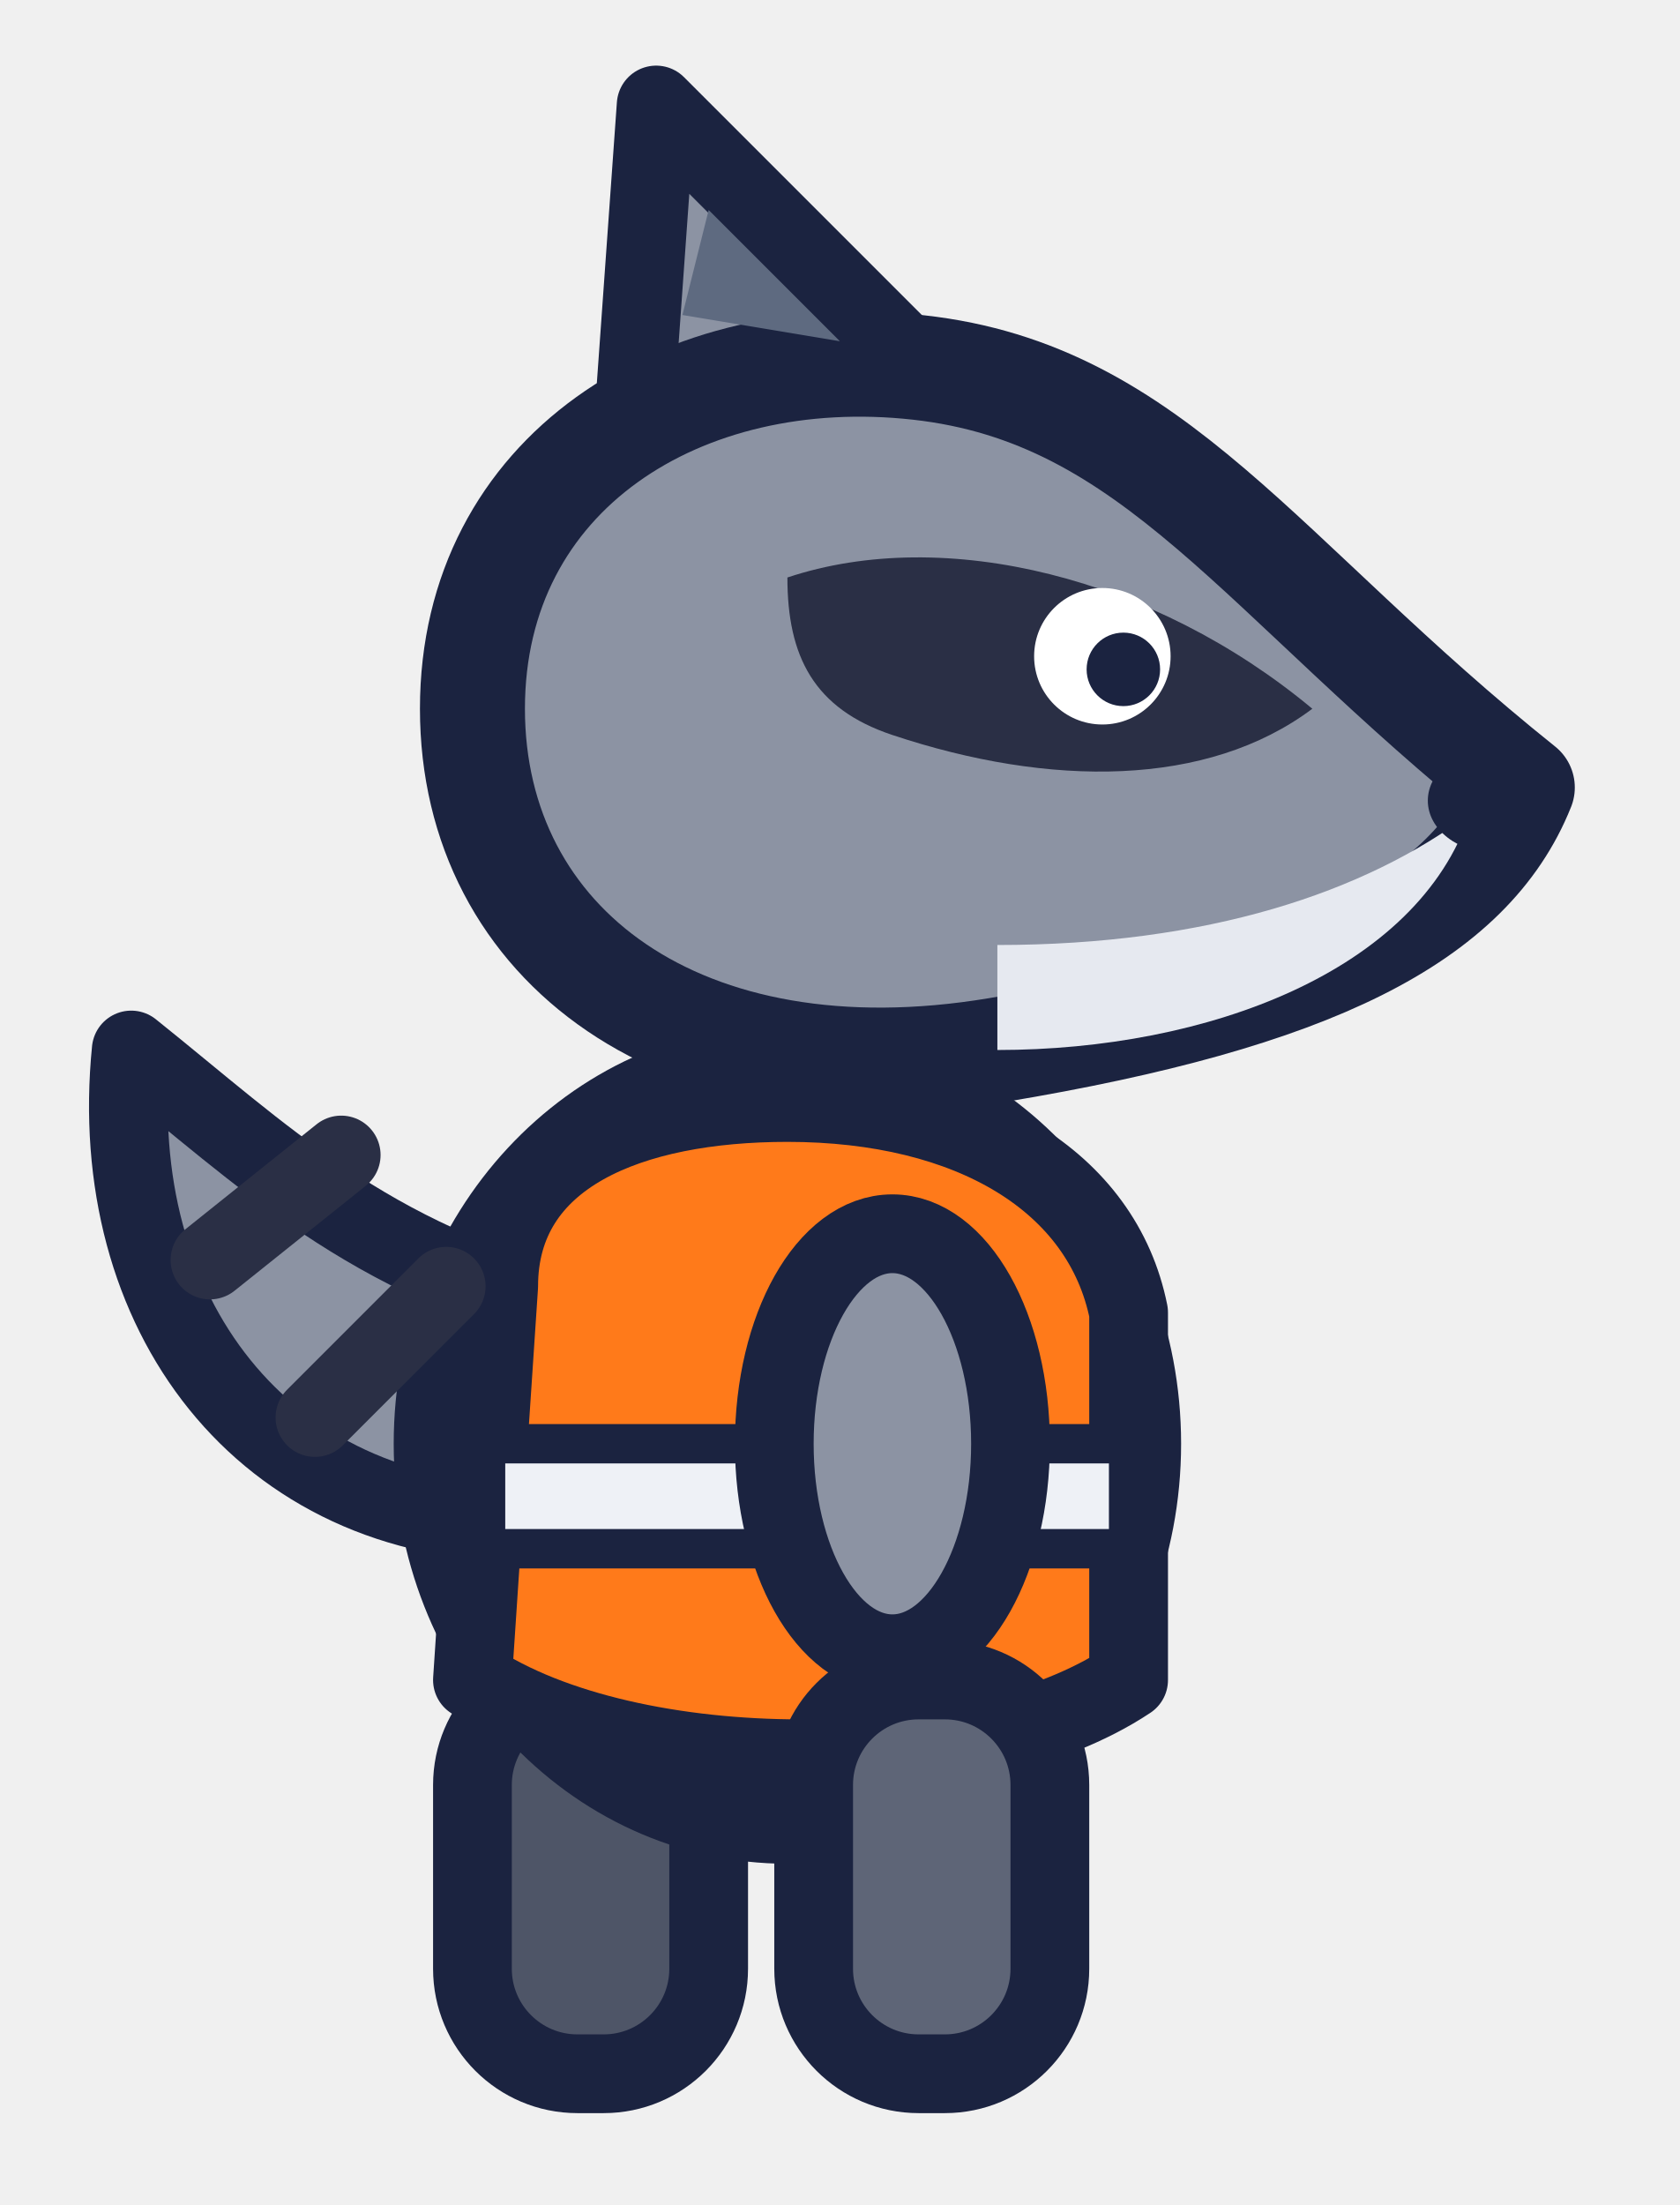
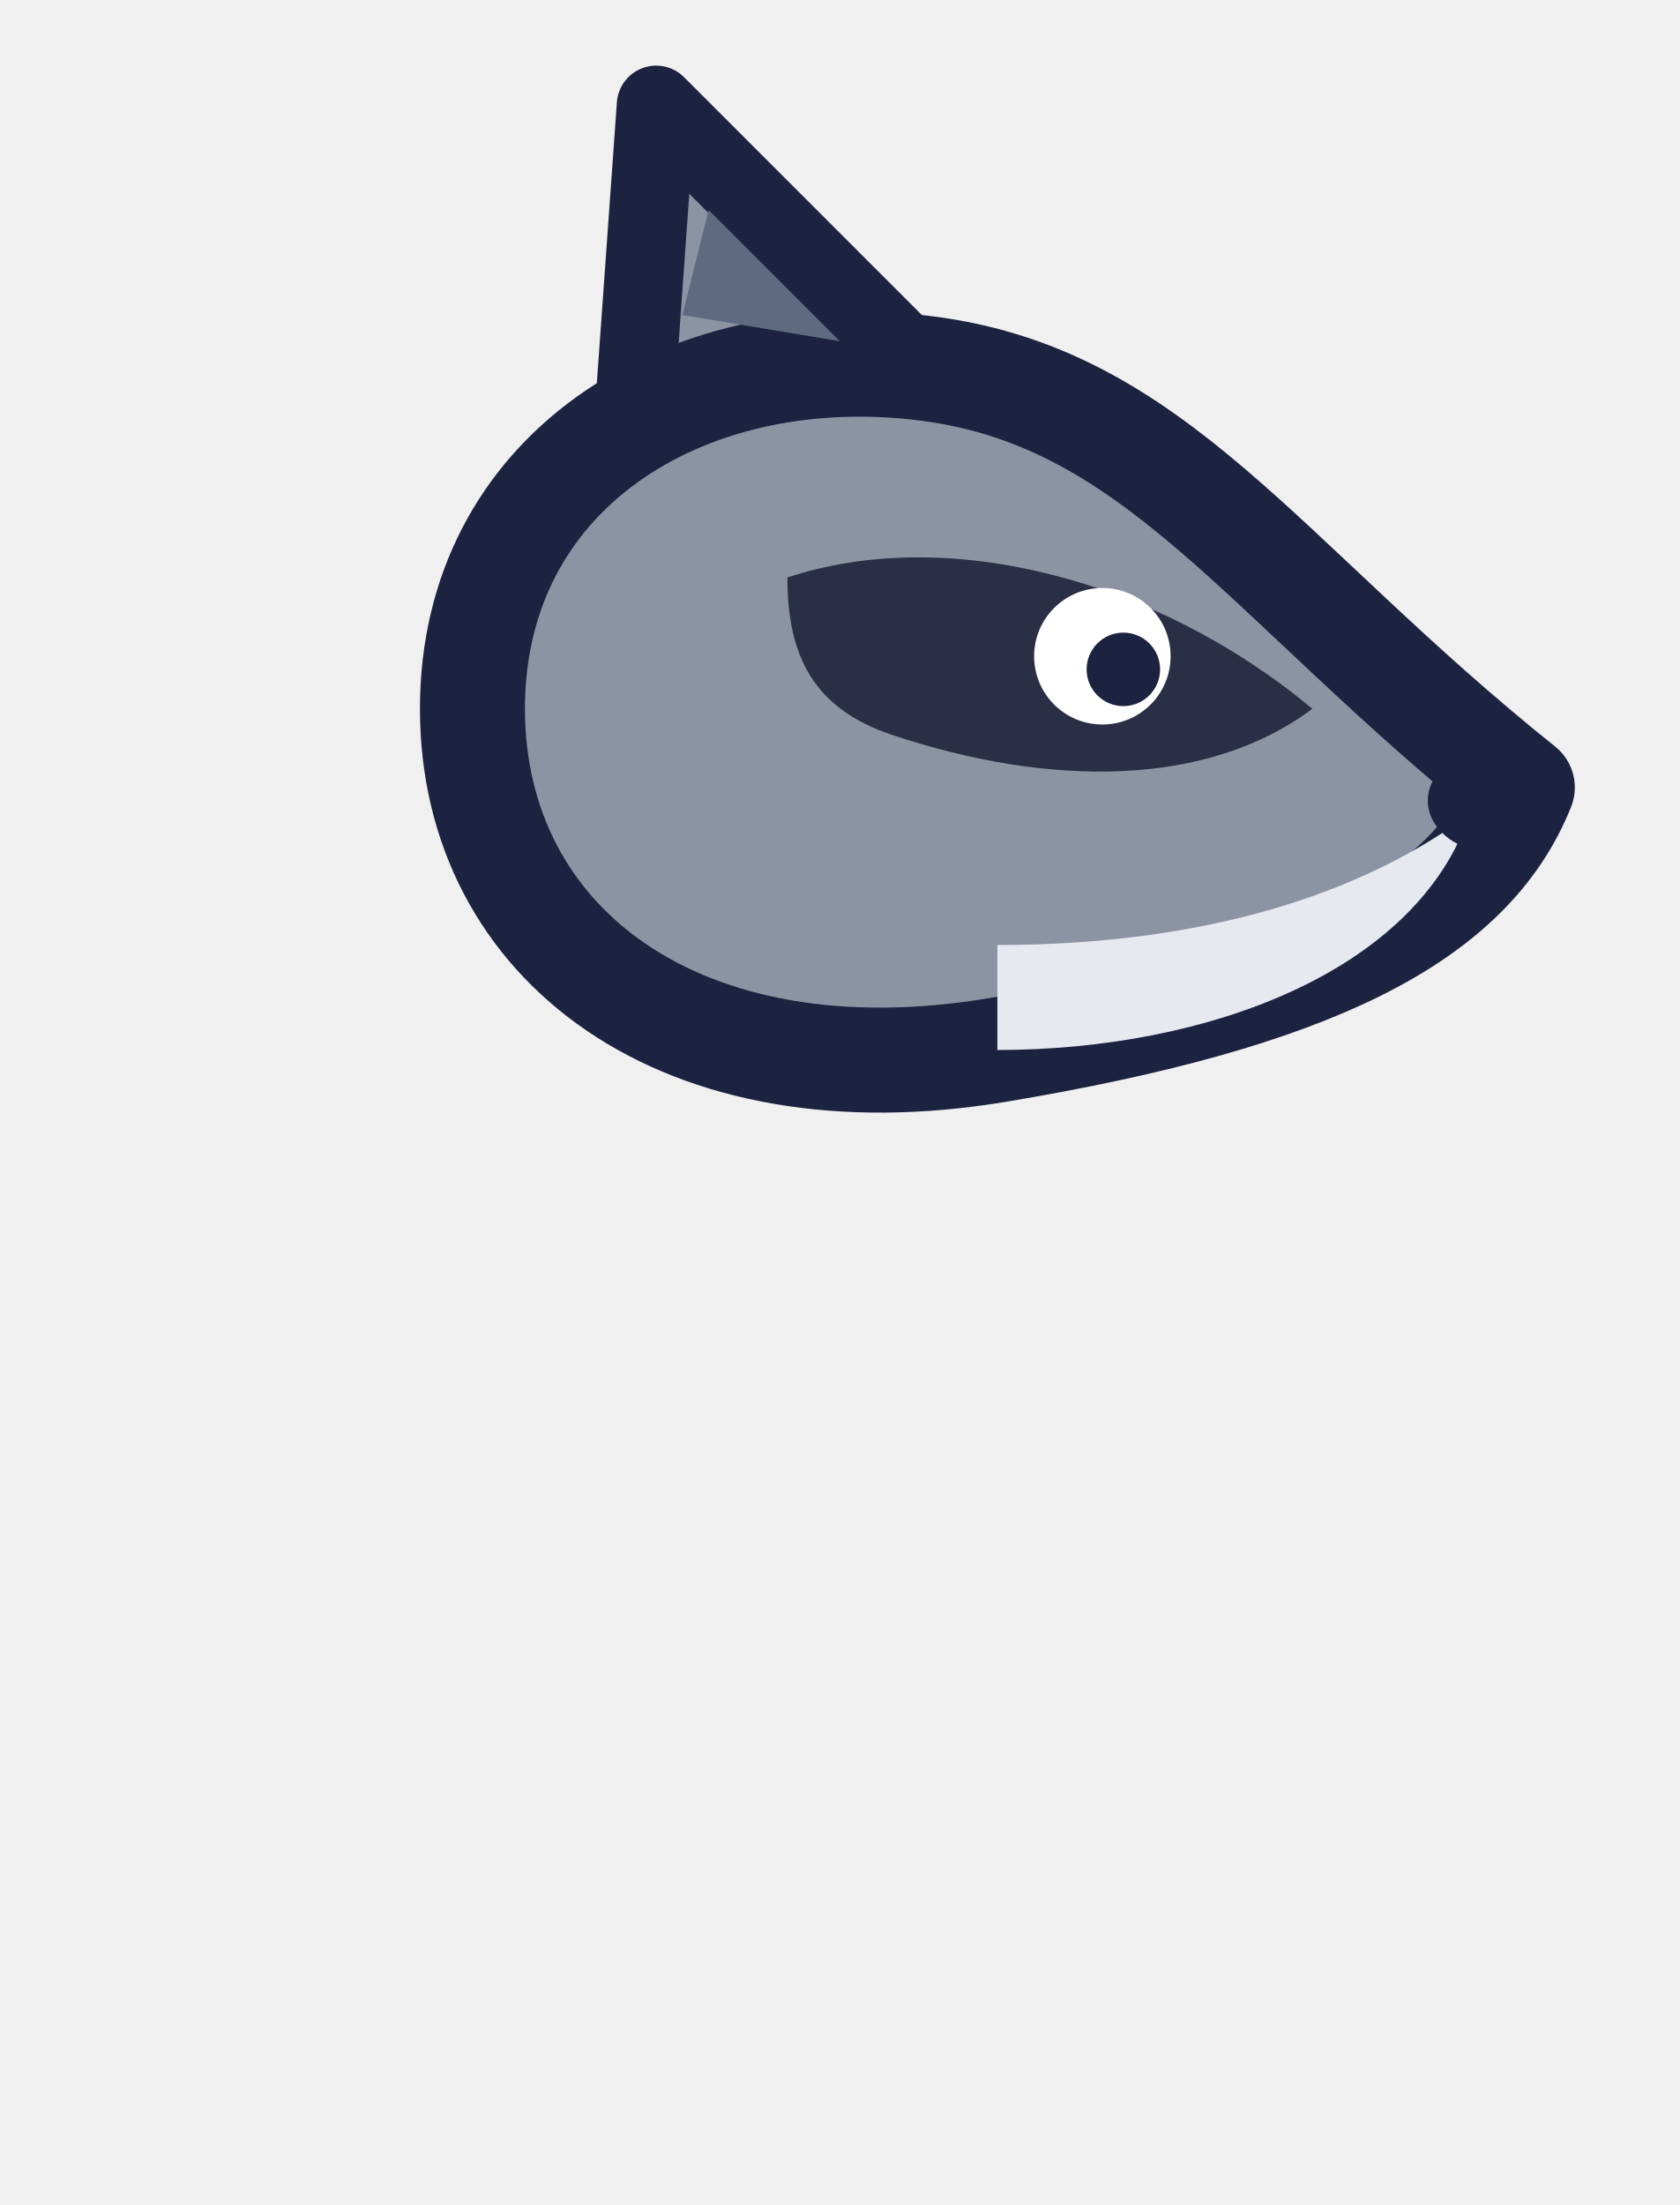
<svg xmlns="http://www.w3.org/2000/svg" width="64" height="84" viewBox="0 0 64 84">
  <g stroke="#1B2340" stroke-width="3" stroke-linejoin="round">
-     <path d="M20,58 C10,58 4,50 5,40 C10,44 14,48 22,50 Z" fill="#8C93A3" />
-     <rect x="18" y="64" width="9" height="15" rx="4" fill="#4E5567" />
-     <ellipse cx="30" cy="55" rx="13" ry="14" fill="#8C93A3" stroke-width="4" />
-     <path d="M19,49 C19,44 24,42 30,42 C37,42 42,45 43,50 L43,64 C37,68 24,68 18,64 Z" fill="#FF7A1A" />
-     <path d="M18.5,55 L43,55 L43,59 L18.5,59 Z" fill="#EEF1F6" stroke-width="1.5" />
-     <rect x="31" y="64" width="9" height="15" rx="4" fill="#5E6577" />
-     <ellipse cx="34" cy="55" rx="4.5" ry="8" fill="#8C93A3" />
    <path d="M24,18 L25,4 L35,14 Z" fill="#8C93A3" />
    <path d="M18,27 C18,18 26,13 35,14 C44,15 48,22 58,30 C56,35 50,38 38,40 C26,42 18,36 18,27 Z" fill="#8C93A3" stroke-width="4" />
  </g>
  <path d="M26,12 L27,8 L32,13 Z" fill="#5E6A80" />
  <path d="M38,36 C46,36 52,34 56,31 C54,37 46,40 38,40 Z" fill="#E6E9F0" />
  <path d="M30,22 C36,20 44,22 50,27 C46,30 40,30 34,28 C31,27 30,25 30,22 Z" fill="#2A2F45" />
  <circle cx="42" cy="25" r="2.6" fill="#FFFFFF" />
  <circle cx="42.8" cy="25.5" r="1.4" fill="#1B2340" />
  <ellipse cx="57" cy="30.5" rx="2.6" ry="2" fill="#1B2340" />
-   <path d="M8,48 L13,44 M12,54 L17,49" fill="none" stroke="#2A2F45" stroke-width="3" stroke-linecap="round" />
</svg>
